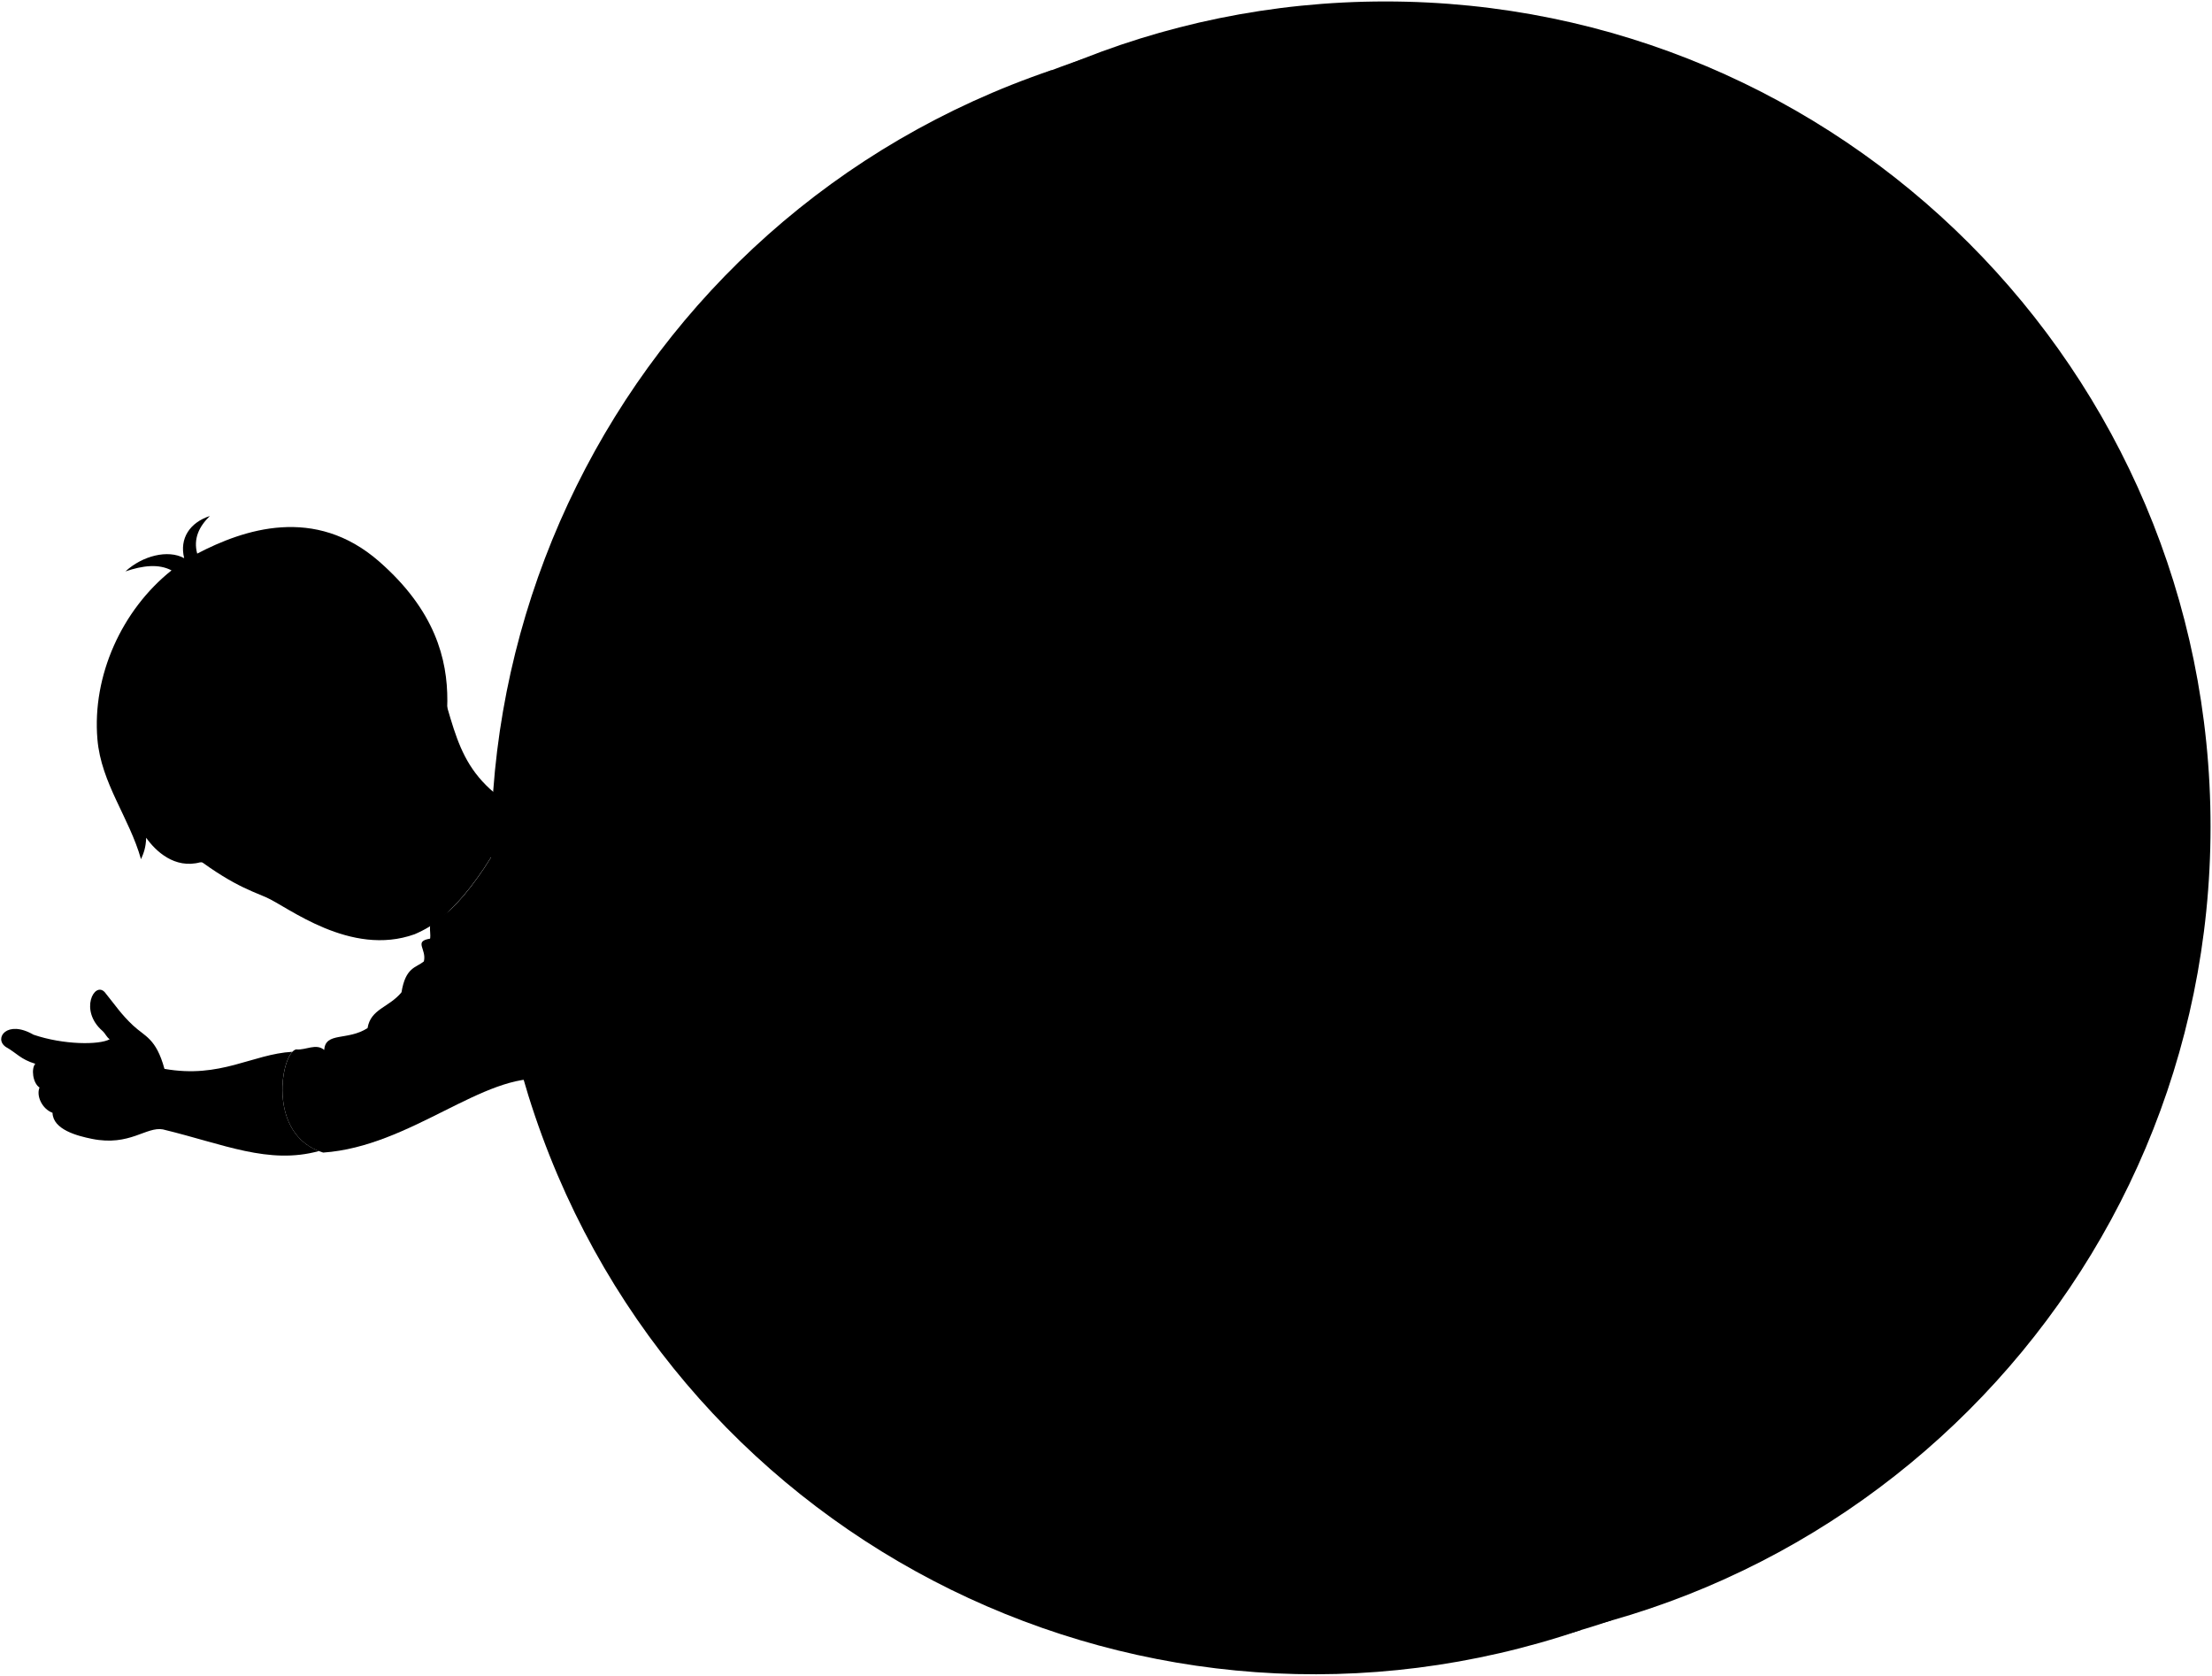
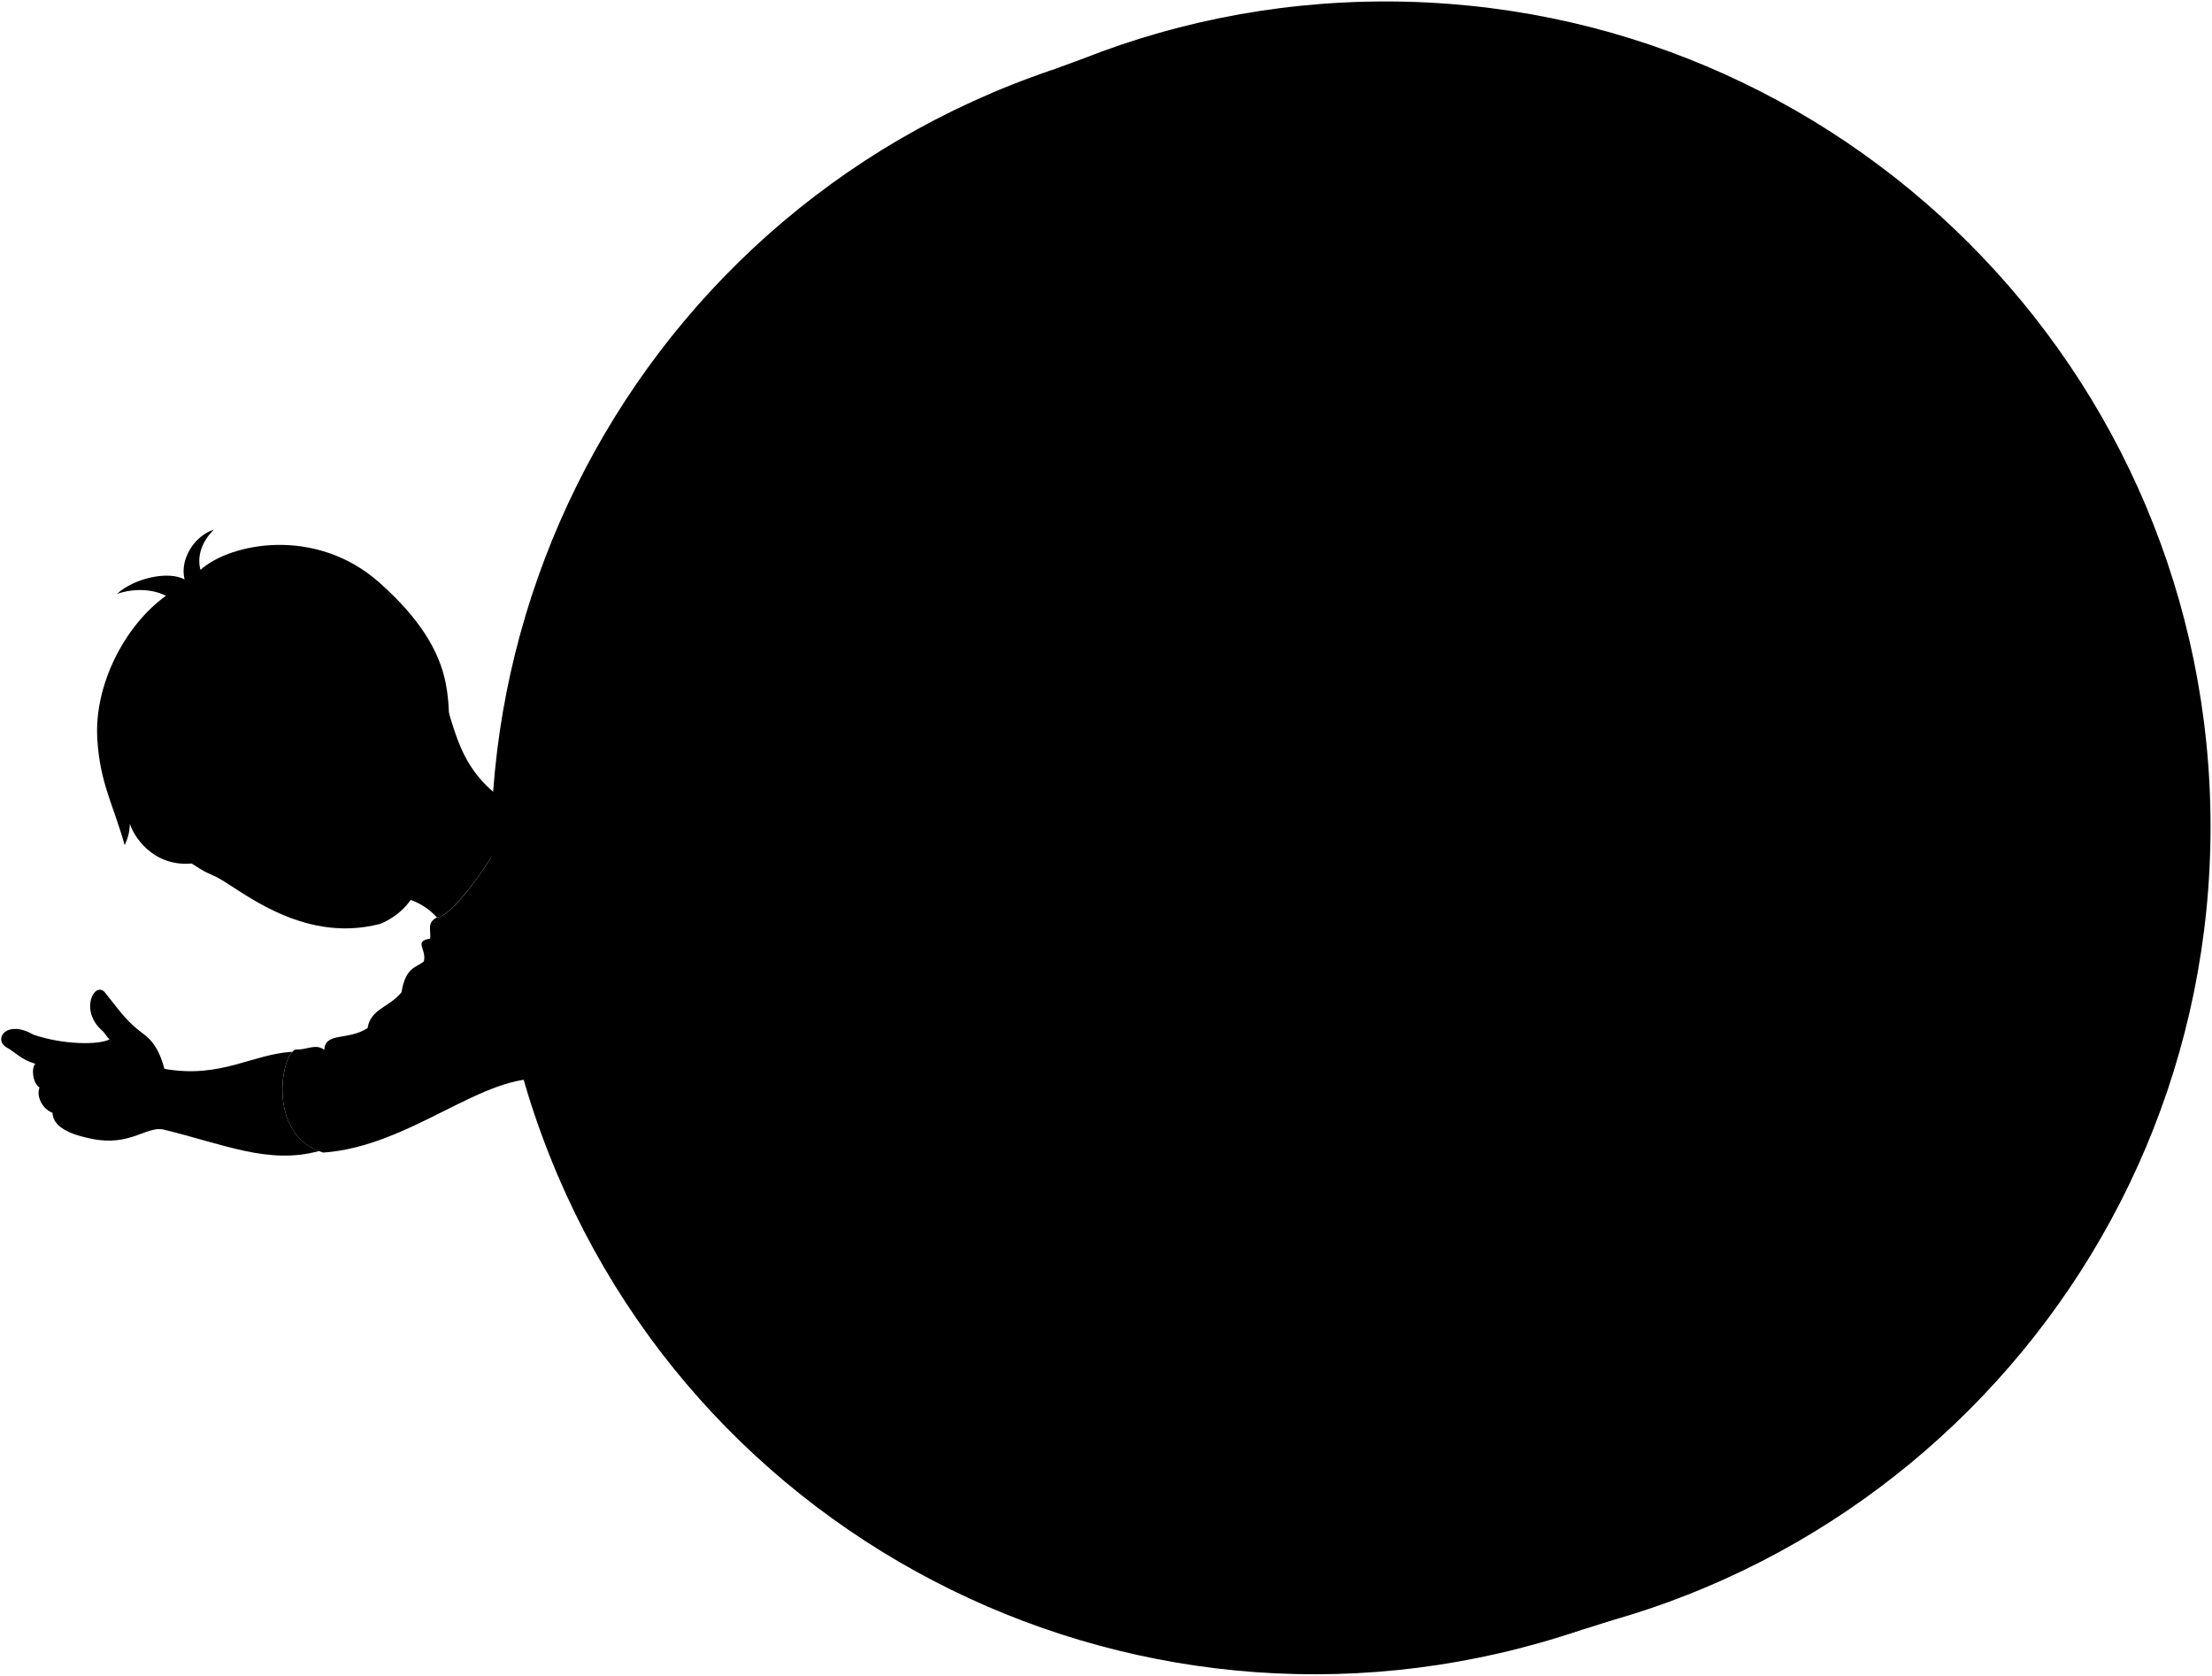
<svg viewBox="0 0 440.52 333.64">
  <g class="buoyRear">
-     <path class="flatRedDarker" d="M209.43,13.99v-.03c-85.95,29.15-132.05,122.26-102.9,208.21,29.15,85.94,122.33,131.58,208.27,102.43L209.43,13.99Z" />
-     <path class="flatYellowDark" d="M215.47,11.81c-85.94,29.15-132.04,122.26-102.89,208.21,29.15,85.94,122.39,131.79,208.33,102.64L215.47,11.81Z" />
+     <path class="flatRedDarker" d="m209.43,13.99v-.03c-85.95,29.15-132.05,122.26-102.9,208.21,29.15,85.94,122.33,131.58,208.27,102.43L209.43,13.99Z" />
+     <path class="flatYellowDark" d="m215.47,11.81c-85.94,29.15-132.04,122.26-102.89,208.21,29.15,85.94,122.39,131.79,208.33,102.64L215.47,11.81Z" />
    <circle class="flatYellowMediumDark" cx="275.91" cy="164.61" r="164.32" />
  </g>
  <g class="bennettShoe">
-     <path d="M310.87,202.83c-8.29,2.24-8.02,6.41-14.69,7.63l2.25,15.36c28.27,5.09,23.66,11.16,32.23,15.29l-19.79-38.28Z" />
-     <path d="M296.43,289.5c-5.25-4.61-11.94-8.03-18.82-9.75l-7.95,11.99c7.7,2.73,17.53,20.39,29.11,26.89l-2.33-29.13Z" />
+     <path d="m310.87,202.83c-8.29,2.24-8.02,6.41-14.69,7.63l2.25,15.36c28.27,5.09,23.66,11.16,32.23,15.29l-19.79-38.28Z" />
+     <path d="m296.43,289.5c-5.25-4.61-11.94-8.03-18.82-9.75l-7.95,11.99c7.7,2.73,17.53,20.39,29.11,26.89l-2.33-29.13Z" />
  </g>
  <g class="soleWhite">
-     <path d="M314.15,201.77c-1.9,.38-3.78,1.13-5.54,2.4-3.48,2.5-2.34,12.65,6.45,17.15,8.27,4.24,11.33,17.13,15.61,19.8,2.53,1.19,6.04,1.71,8.6,1.71l-25.11-41.06Z" />
-     <path d="M299.01,291.57c-1.59-1.67-3.22-2.67-5.2-2.99-5.7-.9-13.99,9.11-7.04,16.2,6.08,6.2,8.74,13.94,16.23,15.76l-3.99-28.97Z" />
+     <path d="m314.15,201.77c-1.9.38-3.78,1.13-5.54,2.4-3.48,2.5-2.34,12.65,6.45,17.15,8.27,4.24,11.33,17.13,15.61,19.8,2.53,1.19,6.04,1.71,8.6,1.71l-25.11-41.06Z" />
+     <path d="m299.01,291.57c-1.59-1.67-3.22-2.67-5.2-2.99-5.7-.9-13.99,9.11-7.04,16.2,6.08,6.2,8.74,13.94,16.23,15.76l-3.99-28.97Z" />
  </g>
  <g class="soleWhiteDark">
-     <path d="M317.77,220.03c-13.85-7.8-9.24-19.87,.33-18.51,5.99,.85,14.69,13.28,22.96,19.58,12.01,9.16,3.6,27.68-6.42,19.83-7.88-6.17-9.58-16.8-16.87-20.9Z" />
-     <path d="M302.13,294.6c4.02,6.11,14.47,7.76,13.21,16.38-1.16,7.98-10.36,15.01-18.28,5.07-5.26-6.6-10.04-10.87-10.28-16.51-.36-8.7,10.28-12.65,15.35-4.94Z" />
+     <path d="m317.77,220.03c-13.85-7.8-9.24-19.87.33-18.51,5.99.85,14.69,13.28,22.96,19.58,12.01,9.16,3.6,27.68-6.42,19.83-7.88-6.17-9.58-16.8-16.87-20.9Z" />
+     <path d="m302.13,294.6c4.02,6.11,14.47,7.76,13.21,16.38-1.16,7.98-10.36,15.01-18.28,5.07-5.26-6.6-10.04-10.87-10.28-16.51-.36-8.7,10.28-12.65,15.35-4.94Z" />
  </g>
-   <path class="converseLogo" d="M306.15,223.66c-1.75-3.35,6.84-2.19,8.9,.88,2.44,3.65-6.72,3.28-8.9-.88Z" />
-   <path class="bennettJeans" d="M168.38,241.98c15.21,10.11,40.93,20.9,56.53,28.24,1.79,.63,1.59,4.42,6.17,2.91,.59,2.18,1.89,2.8,3.9,1.9,.61,3.15,3.57,2.32,5.38,3.69,4.48,3.39,10.27,7.54,16.84,9.86,2.59,4.28,5.02,8.13,8.77,6.58,2.49-.2,3.79,3.19,7.92-.77-2.04-5.51,2.94-11.29,7.63-13.48-1-1.79,.9-4.98-3.79-5.58-1.11-3.71-4.18-4.98-7.27-4.18-4.48-2.49-11.86-11.26-19.73-15.04-1.89-1.49-.8-4.98-4.88-4.18-.4-3.59-3.94-3.33-5.18-4.48-6.58-6.08-17.34-14.35-26.3-19.93,10.76,5.48,22.72,8.67,30.59,10.56,3.08,.74,5.39,4.43,7.77,2.29,8.31,2.34,18.34-.14,28.89-4.67,9.56-4.1,12.99,.82,16.44-4.2,2.55-.81,3.57-2.63,3.7-5.04-3.13-5.64-3.71-11.35-2.08-17.13,.17-3.84-4.61-4.73-7.3-2.14-3.08-1.71-6.18,.7-9.37,2.19-6.87,1.39-16.4,1.54-19.33,2.99-1.49,.3-3.89-3.89-6.48,.8-1-1.69-4.28-1.99-5.18-.6-7.67-4.78-20.91-13.57-28.49-16.14,.2-1.3-1.14-2.78-3.29-2.09-.53-1.9-4.08-1.49-6.68-2.59-7.08-3.71-13.9-6.95-19.13-7.27l-26.04,57.51Z" />
+   <path class="converseLogo" d="m306.15,223.66c-1.75-3.35,6.84-2.19,8.9.88,2.44,3.65-6.72,3.28-8.9-.88Z" />
+   <path class="bennettJeans" d="m168.38,241.98c15.21,10.11,40.93,20.9,56.53,28.24,1.79.63,1.59,4.42,6.17,2.91.59,2.18,1.89,2.8,3.9,1.9.61,3.15,3.57,2.32,5.38,3.69,4.48,3.39,10.27,7.54,16.84,9.86,2.59,4.28,5.02,8.13,8.77,6.58,2.49-.2,3.79,3.19,7.92-.77-2.04-5.51,2.94-11.29,7.63-13.48-1-1.79.9-4.98-3.79-5.58-1.11-3.71-4.18-4.98-7.27-4.18-4.48-2.49-11.86-11.26-19.73-15.04-1.89-1.49-.8-4.98-4.88-4.18-.4-3.59-3.94-3.33-5.18-4.48-6.58-6.08-17.34-14.35-26.3-19.93,10.76,5.48,22.72,8.67,30.59,10.56,3.08.74,5.39,4.43,7.77,2.29,8.31,2.34,18.34-.14,28.89-4.67,9.56-4.1,12.99.82,16.44-4.2,2.55-.81,3.57-2.63,3.7-5.04-3.13-5.64-3.71-11.35-2.08-17.13.17-3.84-4.61-4.73-7.3-2.14-3.08-1.71-6.18.7-9.37,2.19-6.87,1.39-16.4,1.54-19.33,2.99-1.49.3-3.89-3.89-6.48.8-1-1.69-4.28-1.99-5.18-.6-7.67-4.78-20.91-13.57-28.49-16.14.2-1.3-1.14-2.78-3.29-2.09-.53-1.9-4.08-1.49-6.68-2.59-7.08-3.71-13.9-6.95-19.13-7.27l-26.04,57.51Z" />
  <g class="buoyFront">
-     <path class="flatYellowDark" d="M310.91,196.08c-21.71,7.36-45.28-4.27-52.64-25.98-7.36-21.71,4.27-45.28,25.98-52.64l7.72-2.62,26.67,78.62-7.72,2.62Z" />
+     <path class="flatYellowDark" d="m310.91,196.08c-21.71,7.36-45.28-4.27-52.64-25.98-7.36-21.71,4.27-45.28,25.98-52.64l7.72-2.62,26.67,78.62-7.72,2.62Z" />
    <circle class="flatYellowMedium" cx="305.29" cy="154.16" r="41.51" />
    <g class="flatRedDark">
-       <path d="M174.26,274.14l101.47-84.53c4.02-3.26-7.21-14.05-11.23-10.79l-97.3,86.63c-4.8,3.9,2.24,12.58,7.05,8.68Z" />
-       <path d="M167.94,67.13l98.99,62.18c2.3,1.14,13.93-9.3,12.51-9.93l-105.71-61.82c-6.95-4.21-12.74,5.36-5.79,9.57Z" />
-       <path d="M382.19,267.84l-46.4-85.52c-3.41,3.7-7.53,6.8-12.24,9.1l48.8,81.75c3.63,6.71,13.47,1.38,9.83-5.33Z" />
-       <path d="M375.72,57.04l-51,60.44c4.34,2.3,8.28,5.35,11.59,9.07l48.55-63.06c4.18-5.92-4.95-12.38-9.14-6.45Z" />
+       <path d="m174.26,274.14l101.47-84.53c4.02-3.26-7.21-14.05-11.23-10.79l-97.3,86.63c-4.8,3.9,2.24,12.58,7.05,8.68Z" />
+       <path d="m167.94,67.13l98.99,62.18c2.3,1.14,13.93-9.3,12.51-9.93l-105.71-61.82c-6.95-4.21-12.74,5.36-5.79,9.57Z" />
+       <path d="m382.19,267.84l-46.4-85.52c-3.41,3.7-7.53,6.8-12.24,9.1l48.8,81.75c3.63,6.71,13.47,1.38,9.83-5.33Z" />
+       <path d="m375.72,57.04l-51,60.44c4.34,2.3,8.28,5.35,11.59,9.07l48.55-63.06c4.18-5.92-4.95-12.38-9.14-6.45Z" />
    </g>
  </g>
  <g class="skinEastAsian">
-     <path d="M32.5,224.91c12.12,2.94,20.98,7.04,31.01,4.3-9.46-3.63-7.86-17.02-5.29-19.77-8.02,.46-14.27,5.38-25.47,3.4-1.67-6.12-3.89-6.42-6.25-8.64s-3.43-3.89-5.65-6.64c-2.06-2.21-5.11,3.66-.46,7.71,.59,.52,.78,1.18,1.45,1.68-2.06,1.14-9.16,1.14-15.19-.92-5.27-3.05-7.94,.76-5.5,2.44,2.29,1.3,2.9,2.44,5.88,3.36-.84,.92-.53,3.82,.84,4.73-.69,1.68,.53,4.27,2.59,5.03,.09,3.34,4.92,4.6,7.85,5.19,7.57,1.53,10.78-2.51,14.18-1.88Z" />
-     <path d="M35.6,168.1c9.4,7.7,14.04,9.12,17.4,10.58,4.25,1.84,16.78,11.95,29.58,7.35,32.78-14.04-16.12-73.9-46.98-17.92Z" />
-     <path d="M77.58,176.73c4.29,1.24,6.65,2.9,9.41,5.94,3.46,.24,16.72-18.74,14.51-22.54-12.01-7.86-10.5-16.89-16.31-30.71" />
-     <path d="M133.09,144.55c-2.83-3.89-4.84-7.83-11.22-8.79-3.22-.48-8.59-2.91-10,1.33-1.3-.21-3.34,2.43-2.67,3.98-1.15,.63-2.04,3.28-.93,4.29-1.51,2.86,.82,5.11,5.12,5.23-4.38,.52-6.23,2.94-4.66,4.14l24.35-10.18Z" />
+     <path d="m32.5,224.91c12.12,2.94,20.98,7.04,31.01,4.3-9.46-3.63-7.86-17.02-5.29-19.77-8.02.46-14.27,5.38-25.47,3.4-1.67-6.12-3.89-6.42-6.25-8.64s-3.43-3.89-5.65-6.64c-2.06-2.21-5.11,3.66-.46,7.71.59.52.78,1.18,1.45,1.68-2.06,1.14-9.16,1.14-15.19-.92-5.27-3.05-7.94.76-5.5,2.44,2.29,1.3,2.9,2.44,5.88,3.36-.84.92-.53,3.82.84,4.73-.69,1.68.53,4.27,2.59,5.03.09,3.34,4.92,4.6,7.85,5.19,7.57,1.53,10.78-2.51,14.18-1.88Z" />
+     <path d="m26.72,162.91c9.4,7.7,12.2,9.96,15.92,11.51,4.28,1.78,16.93,13.82,33.14,9.53,27.68-11.85-16.14-80.74-49.06-21.04Z" />
+     <path d="m76.92,177.66c4.29,1.24,7.31,1.97,10.08,5.01,3.46.24,16.72-18.74,14.51-22.54-12.01-7.86-10.5-16.89-16.31-30.71" />
+     <path d="m133.09,144.55c-2.83-3.89-4.84-7.83-11.22-8.79-3.22-.48-8.59-2.91-10,1.33-1.3-.21-3.34,2.43-2.67,3.98-1.15.63-2.04,3.28-.93,4.29-1.51,2.86.82,5.11,5.12,5.23-4.38.52-6.23,2.94-4.66,4.14l24.35-10.18Z" />
  </g>
  <g class="skinOverlapLine">
-     <path d="M114.9,145.88c-2.18-.33-4.63-.89-6.61-.52" />
-     <path d="M109.22,141.07c1.49-.34,4.48,.04,7.28,.74" />
-     <path d="M111.88,137.09c1.08-.14,4.17,.1,6.22,.79" />
-     <path d="M7.04,211.84c2.62,1.17,4.69,1.36,5.9,1.96" />
-     <path d="M7.88,216.57c1.35,1.07,4.21,1.43,5.43,1.92" />
-     <path d="M10.47,221.6c1.37,.66,3.02,.91,3.69,1.15" />
-     <path d="M59.17,168.86c2.32,1.98,3.39,3.88,4.78,5.83,1.13,1.59,1.27,3.79-1.27,4.67" />
+     <path d="m114.9,145.88c-2.18-.33-4.63-.89-6.61-.52" />
+     <path d="m109.22,141.07c1.49-.34,4.48.04,7.28.74" />
+     <path d="m111.88,137.09c1.08-.14,4.17.1,6.22.79" />
+     <path d="m7.04,211.84c2.62,1.17,4.69,1.36,5.9,1.96" />
+     <path d="m7.88,216.57c1.35,1.07,4.21,1.43,5.43,1.92" />
+     <path d="m10.47,221.6c1.37.66,3.02.91,3.69,1.15" />
+     <path d="m57.22,168.03c2.32,1.98,3.39,3.88,4.78,5.83,1.13,1.59,1.27,3.79-1.27,4.67" />
  </g>
  <g class="skinFoldLine">
-     <path d="M32.75,212.84c-.76-.07-1.45-.25-2.03-.56" />
-     <path d="M53.67,171.6c.08,1.69,1.97,1.5,3.61,2.61,.59,.4,.9,1.58,2.22,.9" />
-     <path d="M50.9,170.66c-.94-2.15,6.83,1.26,10.17,6.45" />
+     <path d="m32.75,212.84c-.76-.07-1.45-.25-2.03-.56" />
+     <path d="m51.71,170.77c.08,1.69,1.97,1.5,3.61,2.61.59.4.9,1.58,2.22.9" />
+     <path d="m48.95,169.83c-.94-2.15,6.83,1.26,10.17,6.45" />
  </g>
-   <path class="skinEdgeLine" d="M15.51,211.91c.43,2.5-1.61,3.5-.05,5.66,1.14,1.59-.26,2.62,.73,4.2,.49,.78,.11,2.2,1.21,2.87" />
-   <path class="hairBlack" d="M39.27,110.24c-.8-3.01,.39-5.4,2.52-7.49-3.99,1.31-6.09,4.47-5.11,8.4-3.25-1.78-8.32-.47-11.7,2.63,3.44-1.17,6.61-1.55,9.18-.2-9.9,7.88-15.83,20.98-14.76,33.62,.74,8.77,6.36,15.63,8.68,23.89,.54-1.2,.97-2.35,1.03-4.27,1.86,2.63,5.66,6.28,10.8,4.88,4.43,.25,3.25-1.64,8.59,1.53,.4-.51,.49-1.93,.47-3.05-6.51-4.37,1.29-9.36,10.21-1.31,11.91,.41,18.64-6.56,28.66-10.3-2.56-7.91,10-27.22-12.33-46.76-12.82-11.21-26.96-6.41-36.24-1.57Z" />
-   <path class="hairOverlapLine" d="M39.94,169.08c1.43-.04,2.97-.73,4.58-.67-1.77,1.15-3.27,2.6-4.62,3.29" />
-   <path class="bennettSleeves" d="M59.05,208.95c-3.01,.35-6.15,17.1,5.31,20.56,17.45-1.21,31.96-16,44.3-14.62l66.5-39.56c6.46-3.88-1.19-12.25-5.25-15.56-1.9-2.73-3.68-2.11-4.65-2.73-.98-1.51-4.36-2.67-6.85-2.67-12.9-5.34-26.77-14.68-35.85-10.67-6.11,2.7-7.29,5.51-12.36,9.96-2.58,2.26-6.65,3.12-8.68,6.48,2.28,3.55-10.89,22.68-14.51,22.54-2.05,1.03-1.16,2.54-1.34,4.23-3.38,.53-.64,2.06-1.26,4.55-1.6,1.25-3.65,1.16-4.45,6.14-2.52,3.04-6.14,3.29-6.76,7.12-4,2.58-8.4,.7-8.63,4.36-1.59-1.39-3.72,.07-5.51-.11Z" />
-   <path class="shirtWhite" d="M195.81,183.98c8.82,14.67,.53,37.72-14.22,50.02-3.57,2.98-7.4,5.22-12.81,8.92-1.04-.68-2.43-1.03-4.18-1.04-3.44,1.11-3.06-2.46-4.64-4.18-3.5,1.44-7-3.45-14.27-6.5-9.15-1.29-15.96-7.01-23.28-11.09-4.49-2.5-9.57-3.04-13.76-5.23-6.68-5.1-6.08-12.7-9.14-21.04,.42-.97-.1-2.85-.74-4.5,.54-1.27,.29-2.16-1.24-3.08-.09-1.93-.68-4.28-1.41-6.26,2.98-2.99,8.36-11.95,8.9-17.03,1.79-.28,3.54-.4,5.5-1.25-.18-1.04,2.08-1.9,3.51-1.13,2.41-1.04,6.03-1.69,9.57-2.25-.06-.88,2.03-1.43,3.47-.97,3.67-.23,8.36-1.64,12.61-1.24,8.38,2.68,22.62,13.9,25.78,13.94,2.81,.03,5.2,3.04,7.89,4.53,3.49,1.93,6.38,1.16,8.12,4.87,2.32-.69,4.17,.12,5.69,2.09,3.09-.27,5.43,1.73,8.64,2.42Z" />
+   <path class="skinEdgeLine" d="m15.51,211.91c.43,2.5-1.61,3.5-.05,5.66,1.14,1.59-.26,2.62.73,4.2.49.78.11,2.2,1.21,2.87" />
+   <path class="hairBlack" d="m39.92,113.48c-.8-3.01.55-5.93,2.67-8.02-3.99,1.31-6.82,5.99-5.83,9.92-3.25-1.78-10.08-.23-13.46,2.88,3.44-1.17,7.17-.96,9.74.38-8.21,5.92-14.33,17.76-13.66,28.56.54,8.79,3.13,12.84,5.45,21.1.54-1.2.97-2.35,1.03-4.27,1.07,3.31,5.65,9.42,14.04,7.66,2.01.27,1.68-1.23,6.63.7.4-.51.49-1.93.47-3.05-6.51-4.37,1.29-9.36,10.21-1.31,13.41,1.57,21.64-5.63,32.36-7.91-1.88-6.37,1.05-14.3-.78-23.94-1.27-6.68-5.41-13.21-13.2-20.14-12.72-11.32-29.75-7.91-35.67-2.56Z" />
+   <path class="hairOverlapLine" d="m39.81,169.58c1.43-.04,2.64-1.21,4.25-1.14-1.77,1.15-1.06,1.63-4.15,3.25" />
+   <path class="bennettSleeves" d="m59.05,208.95c-3.01.35-6.15,17.1,5.31,20.56,17.45-1.21,31.96-16,44.3-14.62l66.5-39.56c6.46-3.88-1.19-12.25-5.25-15.56-1.9-2.73-3.68-2.11-4.65-2.73-.98-1.51-4.36-2.67-6.85-2.67-12.9-5.34-26.77-14.68-35.85-10.67-6.11,2.7-7.29,5.51-12.36,9.96-2.58,2.26-6.65,3.12-8.68,6.48,2.28,3.55-10.89,22.68-14.51,22.54-2.05,1.03-1.16,2.54-1.34,4.23-3.38.53-.64,2.06-1.26,4.55-1.6,1.25-3.65,1.16-4.45,6.14-2.52,3.04-6.14,3.29-6.76,7.12-4,2.58-8.4.7-8.63,4.36-1.59-1.39-3.72.07-5.51-.11Z" />
+   <path class="shirtWhite" d="m195.81,183.98c8.82,14.67.53,37.72-14.22,50.02-3.57,2.98-7.4,5.22-12.81,8.92-1.04-.68-2.43-1.03-4.18-1.04-3.44,1.11-3.06-2.46-4.64-4.18-3.5,1.44-7-3.45-14.27-6.5-9.15-1.29-15.96-7.01-23.28-11.09-4.49-2.5-9.57-3.04-13.76-5.23-6.68-5.1-6.08-12.7-9.14-21.04.42-.97-.1-2.85-.74-4.5.54-1.27.29-2.16-1.24-3.08-.09-1.93-.68-4.28-1.41-6.26,2.98-2.99,8.36-11.95,8.9-17.03,1.79-.28,3.54-.4,5.5-1.25-.18-1.04,2.08-1.9,3.51-1.13,2.41-1.04,6.03-1.69,9.57-2.25-.06-.88,2.03-1.43,3.47-.97,3.67-.23,8.36-1.64,12.61-1.24,8.38,2.68,22.62,13.9,25.78,13.94,2.81.03,5.2,3.04,7.89,4.53,3.49,1.93,6.38,1.16,8.12,4.87,2.32-.69,4.17.12,5.69,2.09,3.09-.27,5.43,1.73,8.64,2.42Z" />
  <g class="clothesDisplayLine">
-     <path d="M195.66,214.98c4.58,1.88,8.3,4.59,11.59,8.06" />
+     <path d="m195.66,214.98c4.58,1.88,8.3,4.59,11.59,8.06" />
  </g>
  <g class="clothesOverlapLine">
-     <path d="M135.98,154.73c1.54,.31,2.71,.81,3.72,1.4" />
-     <path d="M218.84,213.73c.22,2.04,.07,4.11-.51,6.22" />
+     <path d="m135.98,154.73c1.54.31,2.71.81,3.72,1.4" />
+     <path d="m218.84,213.73c.22,2.04.07,4.11-.51,6.22" />
  </g>
  <g class="clothesFoldLine">
-     <path d="M64.56,209.06c-1.64,5.33,.41,10.87-1.38,10.58-1.55-.26-2.19-4.6-1.16-8.38" />
-     <path d="M73.19,204.7c-.35,4.88,.54,9.07,2.76,12.5" />
-     <path d="M76.43,209.89c.49,3.57,1.51,6.35,3.06,8.36" />
-     <path d="M79.95,197.59c-.24,2.12,.1,3.7,.83,4.9" />
-     <path d="M84.39,191.45c1.45,9.35,8.29,13.61,7.16,14.74-1.73,1.73-5.95-2.9-8.12-7.96" />
-     <path d="M85.65,186.9c3.22,.49,4.19,.44,2.18-2" />
-     <path d="M93.89,191.15c4.26,1.58,8.09,3.58,11.1,6.35" />
-     <path d="M112.87,197.58c-6.02-4.35-13.51-8.04-18.1-10.13" />
-     <path d="M109.01,190.42c-5.63-3.06-10.46-3.54-14.88-5.31" />
-     <path d="M108.3,159.89c4.99,4.39,11.99,8.28,19.91,11.94" />
-     <path d="M110.73,157.78c7.07,6.85,16.94,10.12,23.42,12.43" />
-     <path d="M119.56,155.12c2.72,2.52,5.31,4.24,7.75,5.18" />
-     <path d="M122.13,154.22c2.35,1.94,7.24,4.42,12.25,6.94" />
-     <path d="M129.98,147.57c3.13,2.62,5.88,5.16,6.83,7.36" />
-     <path d="M136.75,150.97c2.32,1.85,4.15,3.75,4.62,5.78" />
-     <path d="M158.4,154.36c2.74,1.66,5.76,5.34,6.95,9.44" />
-     <path d="M165.25,157.03c1.37,1.29,2.27,3.21,3,5.38" />
-     <path d="M169.9,159.76c1.14,1.88,1.89,3.62,2.04,5.13" />
-     <path d="M166.02,172.46c5.84,6.91,9.01,14.58,8.37,23.34" />
-     <path d="M154.92,195.93c-1.91,4.79-4.16,8.93-6.94,12.03" />
-     <path d="M160.09,186.21c.21,5.64-4.25,16.44-7.53,19.85" />
-     <path d="M137.55,225.19c8.75,3.21,17.06,2.14,24.96-3.02" />
-     <path d="M145.69,231.2c2.39,.13,4.84-.28,7.34-1.09" />
-     <path d="M157.24,235.04c2.37-.43,4.67-1.34,6.92-2.61" />
-     <path d="M159.96,237.7c2.13-.74,4.41-2.1,6.75-3.69" />
-     <path d="M164.6,241.88c2.02-.78,3.8-1.75,5.24-3" />
-     <path d="M179.94,203.15c-2.93,5.93-6,11.33-9.28,15.89" />
-     <path d="M185.07,194.75c-2.24,8.82-5.38,16.77-10.3,22.96" />
-     <path d="M190.91,196.08c-1.53,8.18-3.98,15.76-8.3,22.09" />
-     <path d="M194.25,201.77c-2.1,9.02-5.55,16.79-10.61,23.07" />
-     <path d="M181.49,179.47c1.48,2.25,2.63,5.57,2.55,7.17" />
-     <path d="M187.18,181.56c1.01,1.47,1.55,3.17,1.58,4.68" />
-     <path d="M220.22,194.33c.7,.99,.94,3.42,.64,5.52" />
-     <path d="M223.36,207.16c-.25,3.45-.86,6.82-2,10.09" />
-     <path d="M223.51,196.42c.15,.9,.16,1.63,.05,2.21" />
-     <path d="M252.01,212.56c-2.45,2.15-3.61,5.39-4.02,9.27" />
-     <path d="M253.12,217.84c-5.07,8.52-1.56,13.19,.68,19.62" />
-     <path d="M257.72,225.15c-2.77,3.07-3.56,6.7-1.22,11.23" />
-     <path d="M259.89,215.88c-1,1.64-1.04,3.45,.14,5.48" />
-     <path d="M247.65,231.98c.19,1.6,.7,3.03,1.42,4.33" />
-     <path d="M282.99,209.37c-2.14,1.61-4.25,3.5-6.6,2.72" />
-     <path d="M278.22,217.44c2.3-.07,3.04,6.02,6.83,10.08" />
-     <path d="M298.04,231.49c-2.27-1.09-2.87-3.15-2.71-5.67" />
-     <path d="M292.36,207.18c-8.93,9.11,2.3,21.34-.41,21.89s-11.16-11.63-5.07-18.94" />
-     <path d="M297.73,206.07c-2.95-.21-5.28,6.91-4.23,14.08" />
-     <path d="M277.34,278.04c-8.25,3.65-7.71,12.28-9.2,12.38-1.96,.12-1.01-8.86,2.37-11.57" />
-     <path d="M265.95,295.16c-1.6-.89-2.2-2.14-2.21-3.59" />
-     <path d="M258.2,276.42c3.38,2.58,4.08,6.71,3.38,11.63" />
-     <path d="M270.44,271.15c-2.3,.65-4.99,.79-8.39,0" />
-     <path d="M277.71,275.33c-1.66-.26-2.61,.41-3.48,.21" />
-     <path d="M245.83,251.92c-9.28,1.78-15.97,12.06-14.76,21.21" />
-     <path d="M241.49,258.56c-6.22,5.28-6.43,11.43-6.52,16.47" />
-     <path d="M227.49,264.31c-1.1,3.3-1.99,6.53,0,8.66" />
-     <path d="M249,261.88c.14,3.31-1.39,7.06,.07,9.06" />
-     <path d="M240.54,268.17c1.43-3.54,3.14-5.21,4.8-3.92,1.62,1.26-1.94,7.71,2.57,8.45" />
-     <path d="M242.82,248.44c-2.41-.37-6.17,1.59-7.41,3.47" />
+     <path d="m64.56,209.06c-1.64,5.33.41,10.87-1.38,10.58-1.55-.26-2.19-4.6-1.16-8.38" />
+     <path d="m73.19,204.7c-.35,4.88.54,9.07,2.76,12.5" />
+     <path d="m76.43,209.89c.49,3.57,1.51,6.35,3.06,8.36" />
+     <path d="m79.95,197.59c-.24,2.12.1,3.7.83,4.9" />
+     <path d="m84.39,191.45c1.45,9.35,8.29,13.61,7.16,14.74-1.73,1.73-5.95-2.9-8.12-7.96" />
+     <path d="m85.65,186.9c3.22.49,4.19.44,2.18-2" />
+     <path d="m93.89,191.15c4.26,1.58,8.09,3.58,11.1,6.35" />
+     <path d="m112.87,197.58c-6.02-4.35-13.51-8.04-18.1-10.13" />
+     <path d="m109.01,190.42c-5.63-3.06-10.46-3.54-14.88-5.31" />
+     <path d="m108.3,159.89c4.99,4.39,11.99,8.28,19.91,11.94" />
+     <path d="m110.73,157.78c7.07,6.85,16.94,10.12,23.42,12.43" />
+     <path d="m119.56,155.12c2.72,2.52,5.31,4.24,7.75,5.18" />
+     <path d="m122.13,154.22c2.35,1.94,7.24,4.42,12.25,6.94" />
+     <path d="m129.98,147.57c3.13,2.62,5.88,5.16,6.83,7.36" />
+     <path d="m136.75,150.97c2.32,1.85,4.15,3.75,4.62,5.78" />
+     <path d="m158.4,154.36c2.74,1.66,5.76,5.34,6.95,9.44" />
+     <path d="m165.25,157.03c1.37,1.29,2.27,3.21,3,5.38" />
+     <path d="m169.9,159.76c1.14,1.88,1.89,3.62,2.04,5.13" />
+     <path d="m166.02,172.46c5.84,6.91,9.01,14.58,8.37,23.34" />
+     <path d="m154.92,195.93c-1.91,4.79-4.16,8.93-6.94,12.03" />
+     <path d="m160.09,186.21c.21,5.64-4.25,16.44-7.53,19.85" />
+     <path d="m137.55,225.19c8.75,3.21,17.06,2.14,24.96-3.02" />
+     <path d="m145.69,231.2c2.39.13,4.84-.28,7.34-1.09" />
+     <path d="m157.24,235.04c2.37-.43,4.67-1.34,6.92-2.61" />
+     <path d="m159.96,237.7c2.13-.74,4.41-2.1,6.75-3.69" />
+     <path d="m164.6,241.88c2.02-.78,3.8-1.75,5.24-3" />
+     <path d="m179.94,203.15c-2.93,5.93-6,11.33-9.28,15.89" />
+     <path d="m185.07,194.75c-2.24,8.82-5.38,16.77-10.3,22.96" />
+     <path d="m190.91,196.08c-1.53,8.18-3.98,15.76-8.3,22.09" />
+     <path d="m194.25,201.77c-2.1,9.02-5.55,16.79-10.61,23.07" />
+     <path d="m181.49,179.47c1.48,2.25,2.63,5.57,2.55,7.17" />
+     <path d="m187.18,181.56c1.01,1.47,1.55,3.17,1.58,4.68" />
+     <path d="m220.22,194.33c.7.99.94,3.42.64,5.52" />
+     <path d="m223.36,207.16c-.25,3.45-.86,6.82-2,10.09" />
+     <path d="m223.51,196.42c.15.9.16,1.63.05,2.21" />
+     <path d="m252.01,212.56c-2.45,2.15-3.61,5.39-4.02,9.27" />
+     <path d="m253.12,217.84c-5.07,8.52-1.56,13.19.68,19.62" />
+     <path d="m257.72,225.15c-2.77,3.07-3.56,6.7-1.22,11.23" />
+     <path d="m259.89,215.88c-1,1.64-1.04,3.45.14,5.48" />
+     <path d="m247.65,231.98c.19,1.6.7,3.03,1.42,4.33" />
+     <path d="m282.99,209.37c-2.14,1.61-4.25,3.5-6.6,2.72" />
+     <path d="m278.22,217.44c2.3-.07,3.04,6.02,6.83,10.08" />
+     <path d="m298.04,231.49c-2.27-1.09-2.87-3.15-2.71-5.67" />
+     <path d="m292.36,207.18c-8.93,9.11,2.3,21.34-.41,21.89s-11.16-11.63-5.07-18.94" />
+     <path d="m297.73,206.07c-2.95-.21-5.28,6.91-4.23,14.08" />
+     <path d="m277.34,278.04c-8.25,3.65-7.71,12.28-9.2,12.38-1.96.12-1.01-8.86,2.37-11.57" />
+     <path d="m265.95,295.16c-1.6-.89-2.2-2.14-2.21-3.59" />
+     <path d="m258.2,276.42c3.38,2.58,4.08,6.71,3.38,11.63" />
+     <path d="m270.44,271.15c-2.3.65-4.99.79-8.39,0" />
+     <path d="m277.71,275.33c-1.66-.26-2.61.41-3.48.21" />
+     <path d="m245.83,251.92c-9.28,1.78-15.97,12.06-14.76,21.21" />
+     <path d="m241.49,258.56c-6.22,5.28-6.43,11.43-6.52,16.47" />
+     <path d="m227.49,264.31c-1.1,3.3-1.99,6.53,0,8.66" />
+     <path d="m249,261.88c.14,3.31-1.39,7.06.07,9.06" />
+     <path d="m240.54,268.17c1.43-3.54,3.14-5.21,4.8-3.92,1.62,1.26-1.94,7.71,2.57,8.45" />
+     <path d="m242.82,248.44c-2.41-.37-6.17,1.59-7.41,3.47" />
  </g>
</svg>
